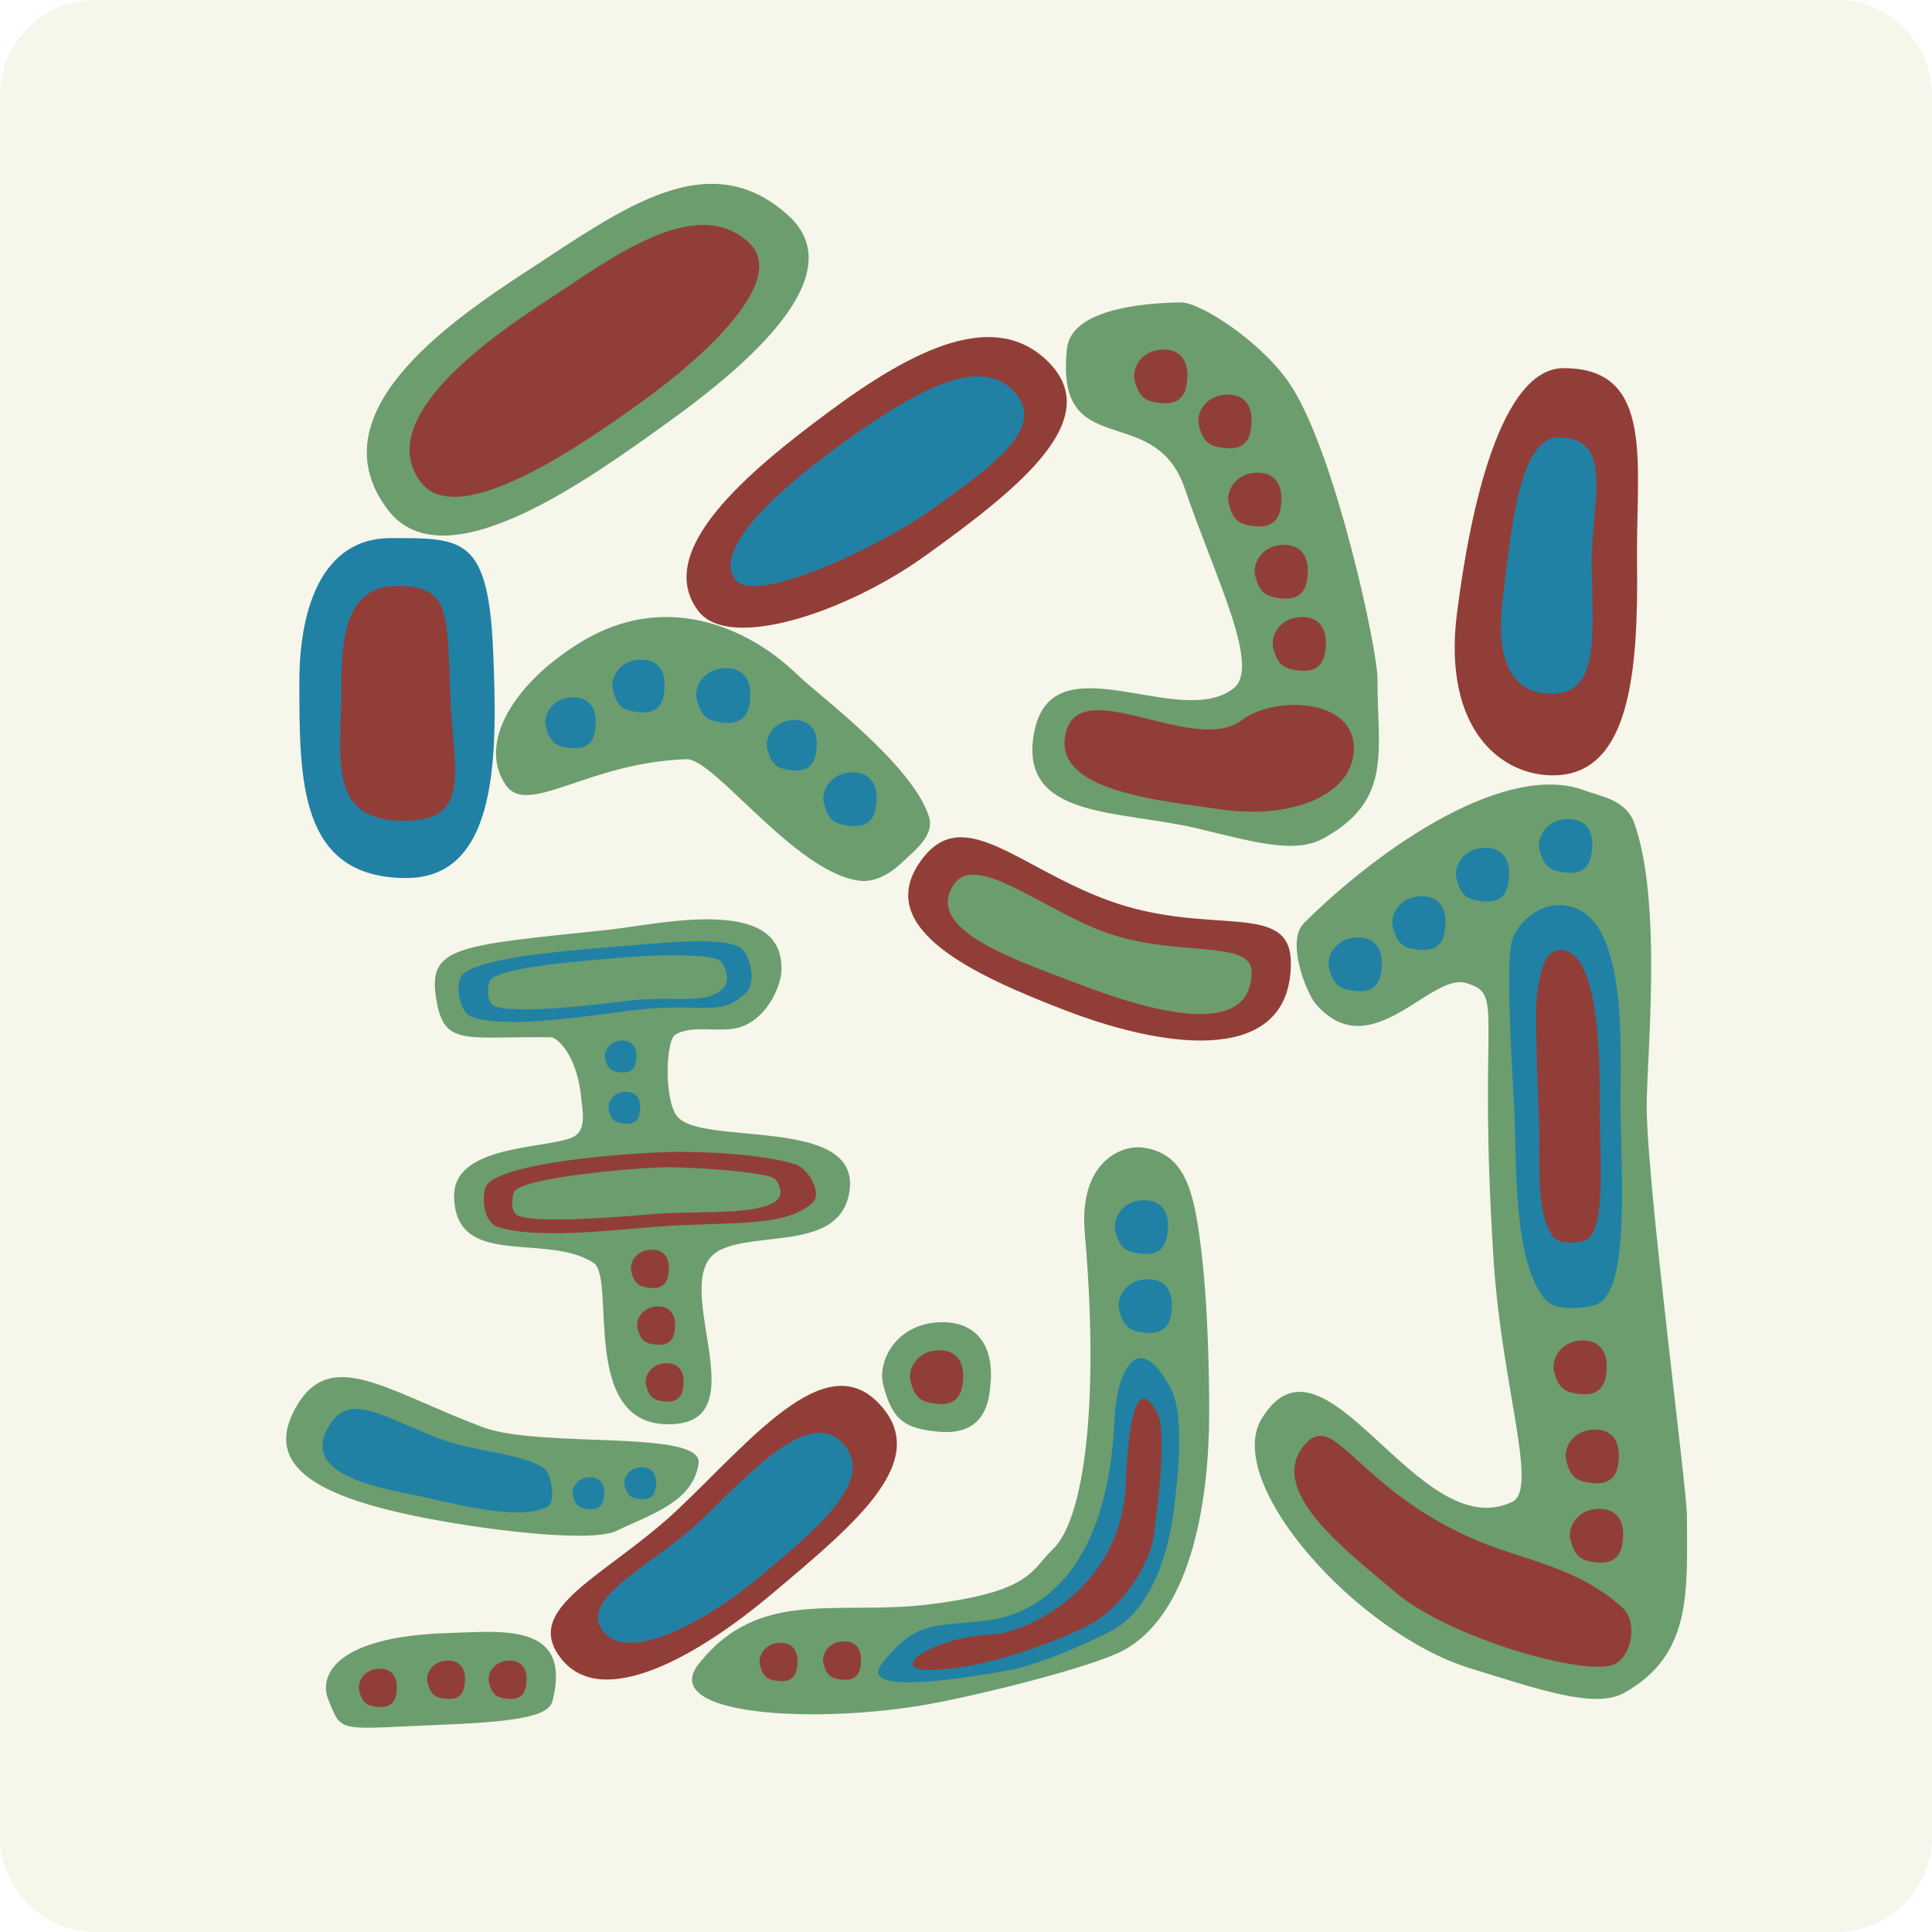
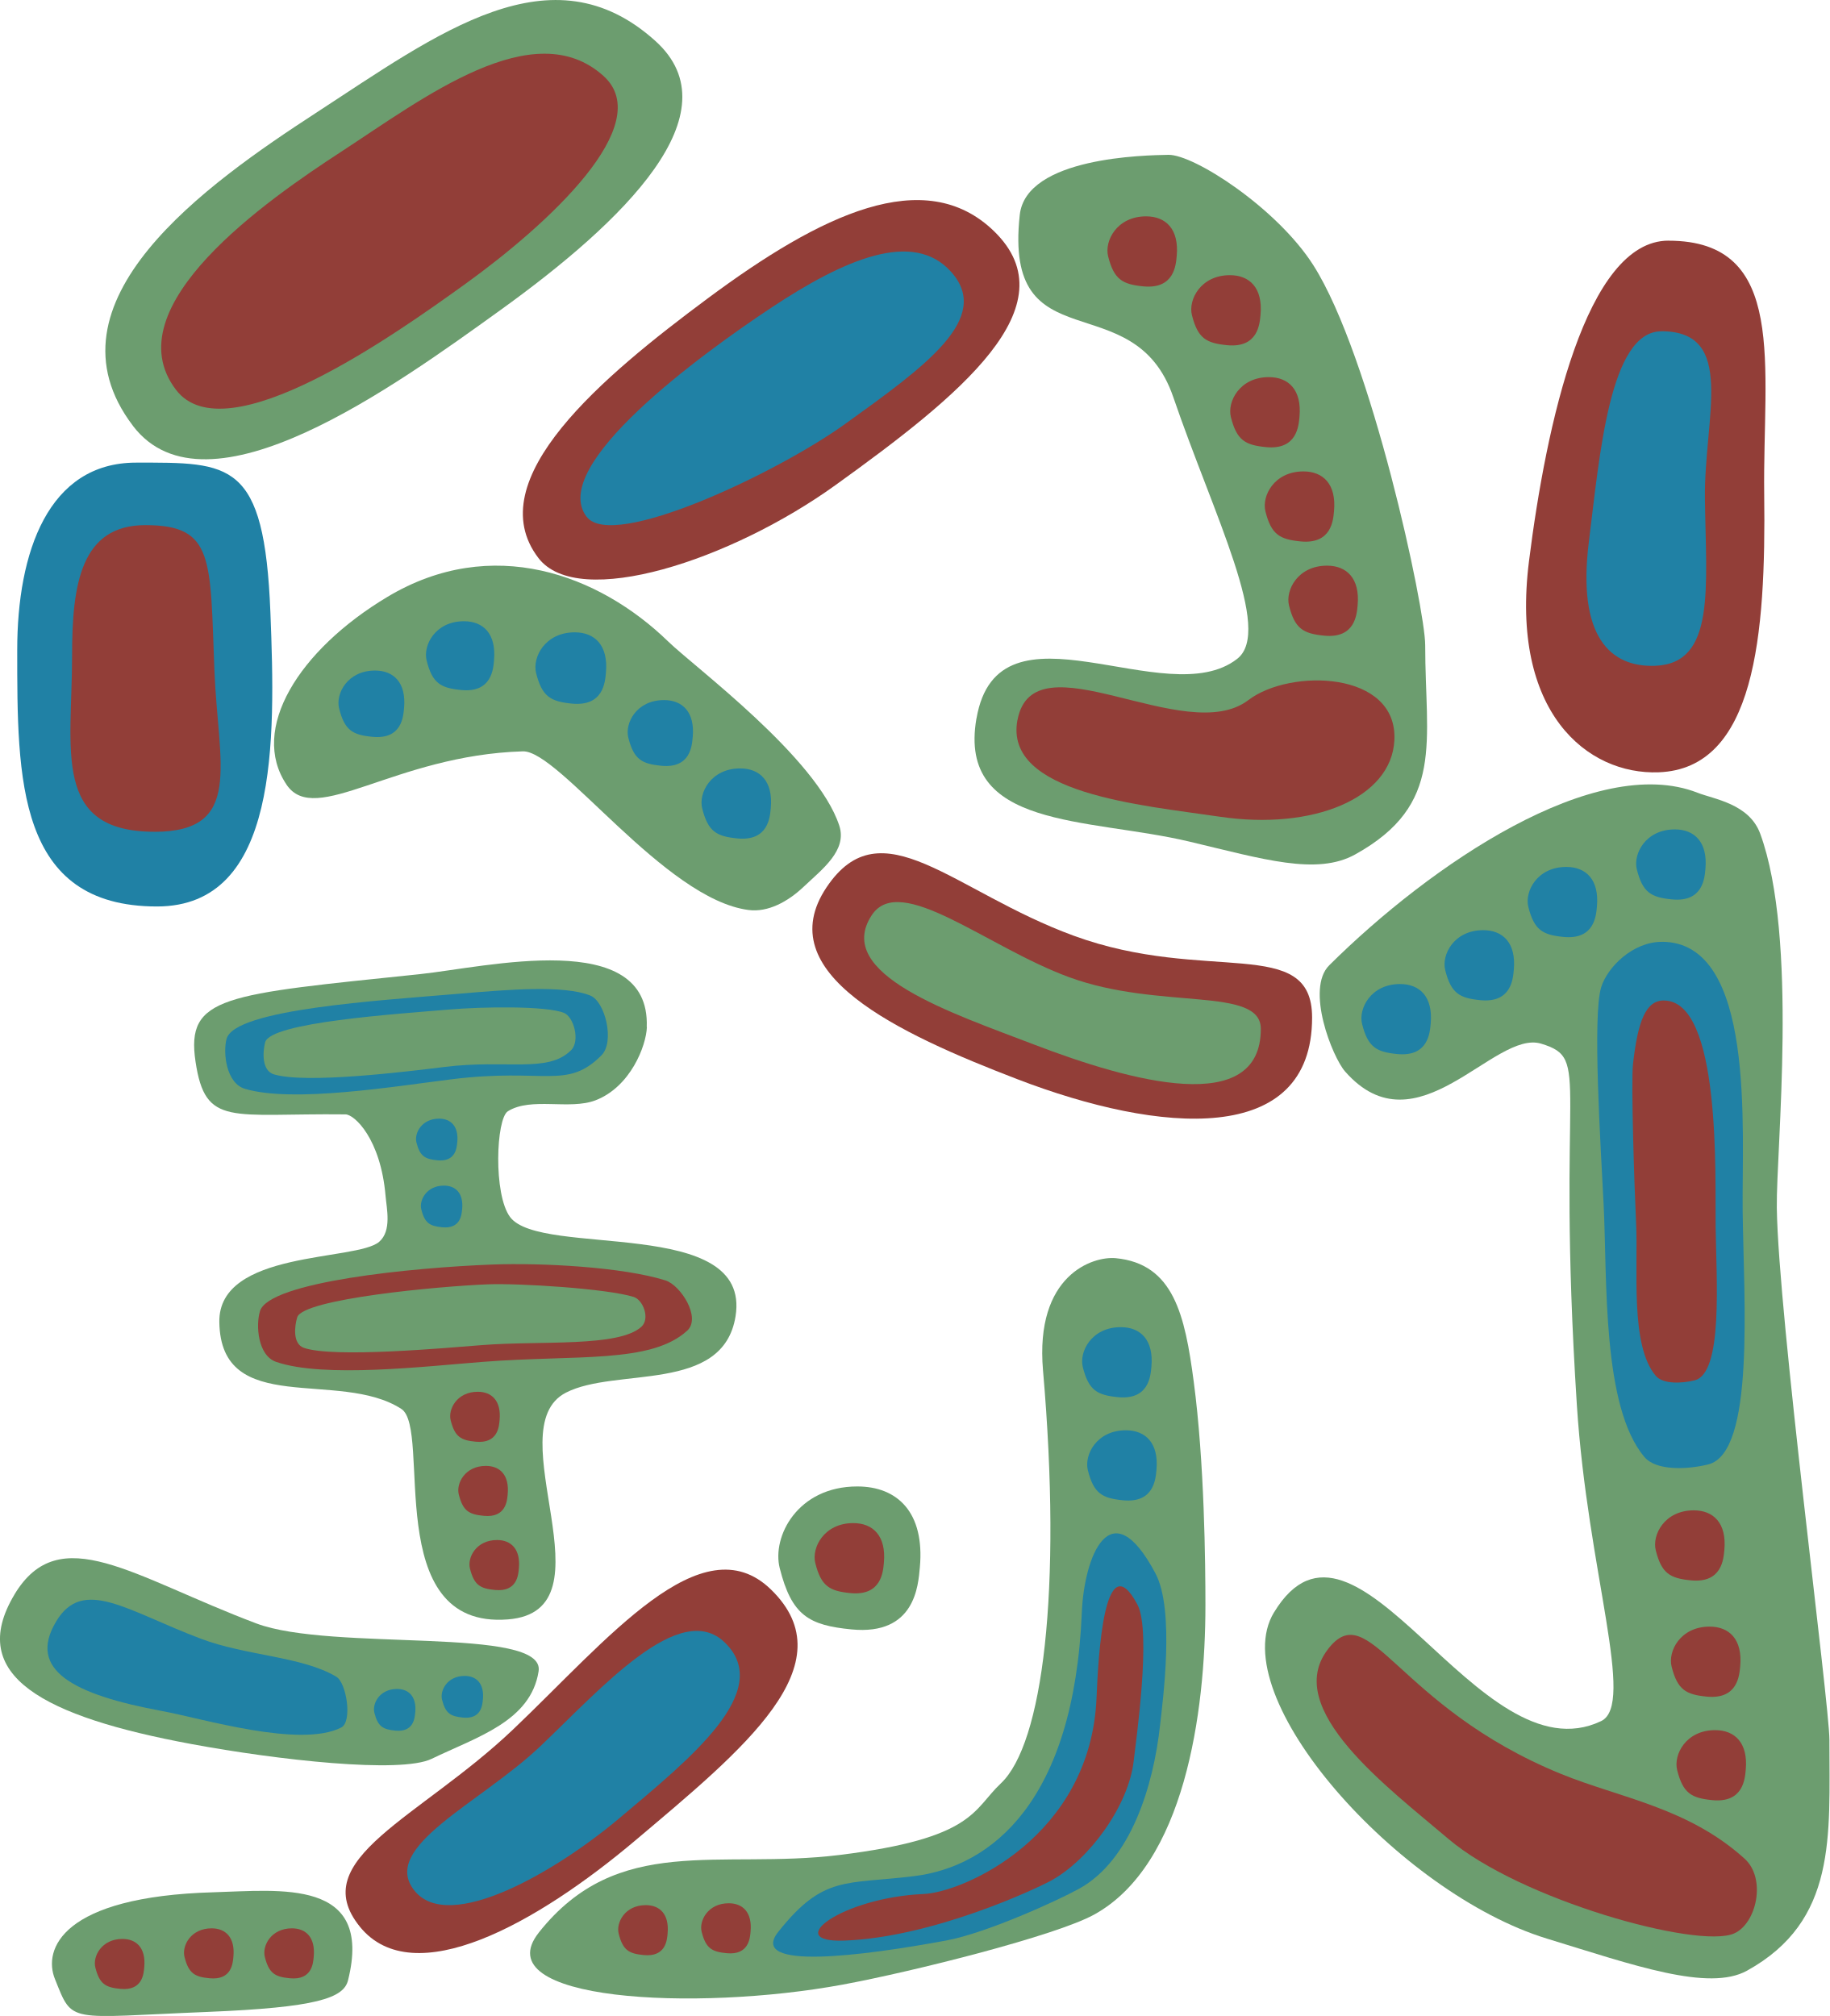
- <svg xmlns="http://www.w3.org/2000/svg" id="Layer_2" viewBox="0 0 514.23 514.23">
+ <svg xmlns="http://www.w3.org/2000/svg" id="Layer_2" data-name="Layer 2" viewBox="0 0 372.87 410.93">
  <defs>
    <style>
      .cls-1 {
        fill: #2081a5;
      }

      .cls-2 {
        fill: #923e38;
      }

      .cls-3 {
        fill: #6c9d6f;
      }
- 
-       .cls-4 {
-         fill: #f7f6eb;
-       }
    </style>
  </defs>
-   <g id="Layer_1-2" data-name="Layer_1">
-     <rect class="cls-4" width="514.23" height="514.23" rx="25.45" ry="25.45" />
-     <path class="cls-3" d="M103.26,135.73c15.06,19.77,53.56-8.24,74.85-23.56,25.22-18.15,47.89-40.21,31.64-54.88-21.18-19.12-44.15-1.65-69.26,14.7-21.97,14.31-56.47,38.48-37.22,63.74Z" />
-     <path class="cls-1" d="M108.16,233.7c24.85,0,24.16-33.71,23.12-59.91-1.23-31.05-8.1-30.57-27.38-30.56-17.87.01-24.23,18.21-24.22,38.23,0,26.22-.12,52.24,28.48,52.24Z" />
-     <path class="cls-2" d="M185.9,162.67c8.16,10.67,39.28.45,60.56-14.87,25.22-18.15,48.01-36.46,32.31-51.73-14.12-13.72-35.34-3.43-58.44,13.74-21.05,15.64-46.65,36.87-34.43,52.86Z" />
-     <path class="cls-3" d="M134.55,208.85c5.86,8.75,21.97-5.99,48.18-6.77,7.43-.22,28.88,30.15,46.01,32.34,3.95.51,8-1.69,11.22-4.74,3.79-3.59,8.91-7.39,7.26-12.45-4.55-13.89-29.55-32.36-34.85-37.52-14.12-13.72-35.95-21.85-57.2-9.14-18.21,10.89-28.14,27.06-20.62,38.27Z" />
-     <path class="cls-3" d="M275.18,195.39c4.44-25.79,38.69-.85,53.14-12.17,7.33-5.74-4.78-29.24-13.03-53.34-8.04-23.47-34.65-6.4-31.29-37.14,1.29-11.82,25.63-12.16,30.28-12.25,5.21-.11,22.12,10.84,29.54,22.48,11.82,18.55,22.82,70.07,22.81,77.46-.01,19.69,4.1,32.49-14.28,42.67-7.82,4.33-18.7.96-33.81-2.63-20.74-4.92-47.27-2.46-43.37-25.09Z" />
-     <path class="cls-2" d="M244.62,229.8c-11.72,17.51,14.44,29.72,38.92,39.12,29.01,11.14,60.04,13.81,60.04-12.58,0-16.97-21.56-6.78-48.59-16.68-24.62-9.02-39.17-26.58-50.37-9.86Z" />
-     <path class="cls-2" d="M416.22,97.98c-16.81,0-24.94,37.48-28.44,65.36-3.87,30.83,11.91,43.56,26.44,43.01,19.67-.74,21.86-27.89,21.5-56.66-.32-26.22,4.94-51.7-19.51-51.7Z" />
-     <path class="cls-3" d="M335.82,377.59c16.69-27.49,41.53,34.17,66.66,22.16,7.08-3.38-2.76-30.52-4.94-64.42-4.31-66.96,3.15-70.48-7.27-73.66-9.59-2.93-25.35,22.35-39.98,5.65-2.56-2.92-8.1-16.79-3.21-21.64,20.69-20.54,54.21-43.33,75.06-35.16,3.4,1.33,10.53,2.24,12.77,8.35,7.79,21.29,3.23,64.25,3.38,76.23.29,21.99,10.72,101.08,10.72,108.47-.01,19.69,1.59,36.88-16.79,47.05-7.82,4.33-23.08-1.11-40.8-6.54-30.19-9.24-66.01-49.35-55.6-66.5Z" />
-     <path class="cls-2" d="M149.51,441.66c10.95,13.49,36.14-.7,56.18-17.62,22.03-18.6,43.31-35.85,27.61-51.11-14.12-13.72-33.39,10.31-52.59,28.55-19,18.07-42.38,26.4-31.2,40.17Z" />
-     <path class="cls-3" d="M79.12,373.95c-9.95,16.58,6.03,24.9,36.08,30.48,17.51,3.25,42.62,6.07,48.94,3.01,9.24-4.47,20.21-7.63,21.8-17.85,1.45-9.28-42.13-3.94-57.53-9.75-25.24-9.52-40.11-21.2-49.3-5.89Z" />
-     <path class="cls-3" d="M147.1,452.59c5.22-20.89-13.88-18.33-27.39-17.95-31.06.86-34.77,11.68-32.35,17.67,3.73,9.26,2.27,7.88,31.03,6.72,22.4-.9,27.81-2.83,28.71-6.44Z" />
-     <path class="cls-3" d="M263.64,368.41c1.02-11.22-4.58-16.49-12.75-16.49-12.18,0-17.43,10.23-15.81,16.65,2.44,9.68,5.96,11.64,14.63,12.49,12.98,1.27,13.59-8.96,13.93-12.66Z" />
-     <path class="cls-3" d="M185.98,442.85c16.14-20.36,36.7-12.79,61.26-15.81,27.58-3.4,27.18-9.21,32.91-14.6,8.52-8.01,12.5-39.15,8.59-84.16-1.69-19.5,10.18-23.33,14.82-22.89,11.82,1.14,14.1,11.63,15.89,25.12,2.2,16.52,2.39,37.12,2.39,45.63,0,21.99-4.26,52.85-22.64,63.03-7.82,4.33-37.02,11.65-51.28,14.29-30.06,5.56-73.01,3.36-61.94-10.6Z" />
-     <path class="cls-3" d="M207.98,258.26c.75-20.36-32.86-12.16-46.29-10.76-39.85,4.16-47.67,4.42-45.67,17.83s7.19,10.48,30.57,10.75c1.81.02,7.17,4.97,8.16,16.63.22,2.58,1.29,7.09-1.3,9.34-4.62,4-32.81,1.64-32.58,16.37.3,19.55,24.43,9.5,37.1,17.7,6.28,4.07-4.33,44.97,21.73,42.9,22.01-1.75-2.46-38.84,11.79-46.21,10.16-5.26,32.07.22,34.59-15.59,3.28-20.57-39.65-11.86-45.94-20.2-3.45-4.58-2.88-20.07-.46-21.58,4.73-2.96,12.57-.2,17.86-2.23,7.12-2.74,10.33-11.09,10.47-14.94Z" />
-     <path class="cls-2" d="M112.04,128.39c10.11,13.27,44.57-11.23,58.86-21.51,16.93-12.19,39.19-32.6,28.27-42.46-14.22-12.84-36.68,4.5-53.53,15.48-14.75,9.61-46.52,31.53-33.6,48.49Z" />
-     <path class="cls-2" d="M107.64,218.48c18.2,0,12.99-13.67,12.23-32.86-.9-22.74.04-29.66-14.08-29.65-13.09,0-14.94,11.96-14.93,26.62,0,19.2-4.17,35.88,16.78,35.88Z" />
-     <path class="cls-1" d="M195.75,154.28c5.3,6.94,38.84-8.98,52.67-18.94,16.4-11.8,30.04-21.56,21.59-31-7.69-8.6-21.61-2.67-36.74,7.37-14.21,9.43-45.48,32.19-37.53,42.58Z" />
-     <path class="cls-1" d="M158.52,193.26c.47-5.2-2.12-7.65-5.91-7.65-5.65,0-8.08,4.74-7.33,7.72,1.13,4.49,2.76,5.4,6.78,5.79,6.02.59,6.3-4.15,6.46-5.87Z" />
-     <path class="cls-1" d="M176.85,183.49c.49-5.4-2.2-7.93-6.13-7.93-5.85,0-8.38,4.92-7.6,8.01,1.17,4.66,2.87,5.6,7.04,6.01,6.24.61,6.54-4.31,6.7-6.09Z" />
-     <path class="cls-1" d="M199.66,186.04c.51-5.59-2.28-8.22-6.35-8.22-6.07,0-8.68,5.1-7.88,8.3,1.21,4.83,2.97,5.8,7.29,6.23,6.47.63,6.77-4.46,6.94-6.31Z" />
-     <path class="cls-1" d="M217.35,199.21c.47-5.16-2.1-7.58-5.86-7.58-5.6,0-8.01,4.7-7.27,7.65,1.12,4.45,2.74,5.35,6.72,5.74,5.97.58,6.25-4.12,6.4-5.82Z" />
-     <path class="cls-1" d="M233.26,213.63c.5-5.49-2.24-8.07-6.24-8.07-5.96,0-8.53,5.01-7.74,8.15,1.19,4.74,2.92,5.7,7.16,6.12,6.35.62,6.65-4.39,6.82-6.2Z" />
-     <path class="cls-3" d="M253.84,235.47c-7.93,12.02,16.28,19.93,33.01,26.35,19.83,7.61,46.28,14.87,46.28-3.16,0-8.76-20.59-3.77-39.05-10.54-16.82-6.16-34.43-21.45-40.24-12.65Z" />
-     <path class="cls-2" d="M283.53,195.68c-2.84,15.04,25.3,17.36,41.28,19.73,18.93,2.8,34.96-3.75,35.54-15.61.69-14.13-21.23-14.68-29.77-8.16-12.84,9.79-43.78-13.26-47.04,4.05Z" />
-     <path class="cls-2" d="M352.86,172.3c.5-5.49-2.24-8.07-6.24-8.07-5.96,0-8.53,5.01-7.74,8.15,1.19,4.74,2.92,5.7,7.16,6.12,6.35.62,6.65-4.39,6.82-6.2Z" />
-     <path class="cls-2" d="M348.05,153.09c.5-5.49-2.24-8.07-6.24-8.07-5.96,0-8.53,5.01-7.74,8.15,1.19,4.74,2.92,5.7,7.16,6.12,6.35.62,6.65-4.39,6.82-6.2Z" />
-     <path class="cls-2" d="M341.01,133.87c.5-5.49-2.24-8.07-6.24-8.07-5.96,0-8.53,5.01-7.74,8.15,1.19,4.74,2.92,5.7,7.16,6.12,6.35.62,6.65-4.39,6.82-6.2Z" />
-     <path class="cls-2" d="M333.07,113.09c.5-5.49-2.24-8.07-6.24-8.07-5.96,0-8.53,5.01-7.74,8.15,1.19,4.74,2.92,5.7,7.16,6.12,6.35.62,6.65-4.39,6.82-6.2Z" />
-     <path class="cls-2" d="M315.99,101.1c.5-5.49-2.24-8.07-6.24-8.07-5.96,0-8.53,5.01-7.74,8.15,1.19,4.74,2.92,5.7,7.16,6.12,6.35.62,6.65-4.39,6.82-6.2Z" />
-     <path class="cls-1" d="M414.77,116.46c-10.58,0-12.58,25.33-14.78,42.87-2.43,19.4,4.38,25.66,13.52,25.31,12.38-.47,10.35-15.98,10.13-34.09-.2-16.5,6.51-34.1-8.88-34.1Z" />
-     <path class="cls-1" d="M414.85,240.91c-5.96,0-11.08,5.19-12.34,9.21-1.84,5.84-.1,32.51.49,44.42.75,15.26-.36,41.15,8.32,51.39,2.43,2.86,8.81,2.54,12.99,1.5,9.58-2.39,7.24-33.51,7.02-51.62-.2-16.5,2.75-54.91-16.47-54.91Z" />
-     <path class="cls-1" d="M423.74,226.06c.5-5.49-2.24-8.07-6.24-8.07-5.96,0-8.53,5.01-7.74,8.15,1.19,4.74,2.92,5.7,7.16,6.12,6.35.62,6.65-4.39,6.82-6.2Z" />
-     <path class="cls-1" d="M401.63,233.71c.5-5.49-2.24-8.07-6.24-8.07-5.96,0-8.53,5.01-7.74,8.15,1.19,4.74,2.92,5.7,7.16,6.12,6.35.62,6.65-4.39,6.82-6.2Z" />
-     <path class="cls-1" d="M384.69,246.6c.5-5.49-2.24-8.07-6.24-8.07-5.96,0-8.53,5.01-7.74,8.15,1.19,4.74,2.92,5.7,7.16,6.12,6.35.62,6.65-4.39,6.82-6.2Z" />
-     <path class="cls-1" d="M367.75,257.58c.5-5.49-2.24-8.07-6.24-8.07-5.96,0-8.53,5.01-7.74,8.15,1.19,4.74,2.92,5.7,7.16,6.12,6.35.62,6.65-4.39,6.82-6.2Z" />
-     <path class="cls-2" d="M415.27,252.86c-3.63,0-5.29,4.07-6.29,12.96-.42,3.71.28,25.13.63,32.4.46,9.3-1.28,24.92,4.01,31.15,1.48,1.75,5.37,1.55,7.92.92,5.84-1.45,4.42-20.43,4.28-31.47-.12-10.06,1.16-45.95-10.55-45.95Z" />
-     <path class="cls-2" d="M427.6,364.86c.5-5.49-2.24-8.07-6.24-8.07-5.96,0-8.53,5.01-7.74,8.15,1.19,4.74,2.92,5.7,7.16,6.12,6.35.62,6.65-4.39,6.82-6.2Z" />
-     <path class="cls-2" d="M430.83,388.56c.5-5.49-2.24-8.07-6.24-8.07-5.96,0-8.53,5.01-7.74,8.15,1.19,4.74,2.92,5.7,7.16,6.12,6.35.62,6.65-4.39,6.82-6.2Z" />
-     <path class="cls-2" d="M431.96,409.66c.5-5.49-2.24-8.07-6.24-8.07-5.96,0-8.53,5.01-7.74,8.15,1.19,4.74,2.92,5.7,7.16,6.12,6.35.62,6.65-4.39,6.82-6.2Z" />
-     <path class="cls-2" d="M346.78,385.14c-9.31,12.15,12.26,28.13,24.55,38.6,14.57,12.41,50.83,22.52,58.24,19.3,4.59-1.99,6.64-11.18,2.16-15.24-11.58-10.47-25.37-12.37-37.41-17.28-33.69-13.76-39.03-36.5-47.55-25.38Z" />
-     <path class="cls-1" d="M160.67,434.35c7.09,8.74,28.85-3.93,41.83-14.89,14.27-12.04,31.56-25.85,21.39-35.73-9.14-8.89-25.14,9.3-37.57,21.12-12.31,11.7-32.89,20.58-25.65,29.5Z" />
-     <path class="cls-2" d="M256.31,367.46c.5-5.49-2.24-8.07-6.24-8.07-5.96,0-8.53,5.01-7.74,8.15,1.19,4.74,2.92,5.7,7.16,6.12,6.35.62,6.65-4.39,6.82-6.2Z" />
-     <path class="cls-2" d="M140.11,447.75c.36-3.92-1.6-5.76-4.45-5.76-4.25,0-6.09,3.57-5.52,5.82.85,3.38,2.08,4.07,5.11,4.36,4.53.44,4.75-3.13,4.86-4.42Z" />
-     <path class="cls-2" d="M123.74,447.75c.36-3.92-1.6-5.76-4.45-5.76-4.25,0-6.09,3.57-5.52,5.82.85,3.38,2.08,4.07,5.11,4.36,4.53.44,4.75-3.13,4.86-4.42Z" />
-     <path class="cls-2" d="M105.57,449.91c.36-3.92-1.6-5.76-4.45-5.76-4.25,0-6.09,3.57-5.52,5.82.85,3.38,2.08,4.07,5.11,4.36,4.53.44,4.75-3.13,4.86-4.42Z" />
-     <path class="cls-1" d="M234.8,442.69c9.2-11.6,13.69-9.61,27.68-11.34,15.71-1.94,32.59-15.19,34.17-53.79.46-11.15,5.78-25.34,15.02-7.89,3.97,7.5,1.46,26.02.93,30.88-1.36,12.46-5.99,27.55-16.47,33.35-4.46,2.47-18.98,9.07-27.11,10.57-17.13,3.17-40.54,6.18-34.23-1.78Z" />
-     <path class="cls-2" d="M264.43,434.99c8.07-.35,34.06-11.68,35.22-40.04.34-8.19,1.55-31.75,8.34-18.93,2.92,5.51-.37,28.21-.76,31.78-1,9.15-9.05,20.14-16.74,24.4-3.27,1.81-24.32,11.64-42.27,12.29-12.79.47-.51-8.77,16.22-9.5Z" />
-     <path class="cls-2" d="M229.14,442.64c.36-3.92-1.6-5.76-4.45-5.76-4.25,0-6.09,3.57-5.52,5.82.85,3.38,2.08,4.07,5.11,4.36,4.53.44,4.75-3.13,4.86-4.42Z" />
-     <path class="cls-2" d="M212.23,443.02c.36-3.92-1.6-5.76-4.45-5.76-4.25,0-6.09,3.57-5.52,5.82.85,3.38,2.08,4.07,5.11,4.36,4.53.44,4.75-3.13,4.86-4.42Z" />
-     <path class="cls-1" d="M311.86,348.54c.5-5.49-2.24-8.07-6.24-8.07-5.96,0-8.53,5.01-7.74,8.15,1.19,4.74,2.92,5.7,7.16,6.12,6.35.62,6.65-4.39,6.82-6.2Z" />
-     <path class="cls-1" d="M310.83,327.52c.5-5.49-2.24-8.07-6.24-8.07-5.96,0-8.53,5.01-7.74,8.15,1.19,4.74,2.92,5.7,7.16,6.12,6.35.62,6.65-4.39,6.82-6.2Z" />
-     <path class="cls-1" d="M87.61,379.45c-5.96,9.93,3.61,14.92,21.61,18.25,8.22,1.52,28.1,7.61,36.49,3.36,2.32-1.17,1.09-9.09-.98-10.34-6.88-4.16-18.38-4.27-27.6-7.75-15.12-5.7-24.02-12.7-29.52-3.53Z" />
-     <path class="cls-1" d="M160.8,398.01c.3-3.27-1.33-4.81-3.72-4.81-3.55,0-5.08,2.98-4.61,4.85.71,2.82,1.74,3.39,4.26,3.64,3.78.37,3.96-2.61,4.06-3.69Z" />
-     <path class="cls-1" d="M174.59,395.35c.3-3.27-1.33-4.81-3.72-4.81-3.55,0-5.08,2.98-4.61,4.85.71,2.82,1.74,3.39,4.26,3.64,3.78.37,3.96-2.61,4.06-3.69Z" />
-     <path class="cls-2" d="M129.16,316.17c-.89,2.88-.46,9.05,3.27,10.35,9.69,3.37,30.58.9,42.19,0,19.07-1.48,34.19.41,41.6-6.35,2.9-2.65-1.33-9.27-4.43-10.25-8.68-2.73-25.12-3.62-35.4-3.23-16.12.62-45.37,3.5-47.23,9.48Z" />
-     <path class="cls-1" d="M122.34,260.69c-.76,2.92-.04,9.06,3.75,10.18,9.83,2.92,30.59-.51,42.15-1.95,18.98-2.36,23.42,2.23,30.5-4.87,2.78-2.78.75-10.98-2.26-12.19-5.41-2.18-16.66-1.23-26.92-.36-16.08,1.37-45.63,3.12-47.21,9.19Z" />
-     <path class="cls-1" d="M169.37,281.76c.3-3.27-1.33-4.81-3.72-4.81-3.55,0-5.08,2.98-4.61,4.85.71,2.82,1.74,3.39,4.26,3.64,3.78.37,3.96-2.61,4.06-3.69Z" />
-     <path class="cls-1" d="M170.36,295.41c.3-3.27-1.33-4.81-3.72-4.81-3.55,0-5.08,2.98-4.61,4.85.71,2.82,1.74,3.39,4.26,3.64,3.78.37,3.96-2.61,4.06-3.69Z" />
-     <path class="cls-2" d="M177.99,338.38c.36-3.92-1.6-5.76-4.45-5.76-4.25,0-6.09,3.57-5.52,5.82.85,3.38,2.08,4.07,5.11,4.36,4.53.44,4.75-3.13,4.86-4.42Z" />
-     <path class="cls-2" d="M179.64,353.49c.36-3.92-1.6-5.76-4.45-5.76-4.25,0-6.09,3.57-5.52,5.82.85,3.38,2.08,4.07,5.11,4.36,4.53.44,4.75-3.13,4.86-4.42Z" />
-     <path class="cls-2" d="M181.92,368.6c.36-3.92-1.6-5.76-4.45-5.76-4.25,0-6.09,3.57-5.52,5.82.85,3.38,2.08,4.07,5.11,4.36,4.53.44,4.75-3.13,4.86-4.42Z" />
-     <path class="cls-3" d="M130.21,261.38c-.51,1.96-.73,5.8,1.81,6.55,6.6,1.96,26.99-.56,34.75-1.52,12.74-1.59,21.04,1.34,25.8-3.42,1.86-1.87.56-6.78-1.46-7.6-3.63-1.46-16.56-1.27-23.45-.68-10.8.92-36.39,2.6-37.45,6.67Z" />
-     <path class="cls-3" d="M136.75,317.43c-.56,1.8-.97,5.43,1.36,6.24,6.05,2.11,29.13,0,36.38-.57,11.9-.93,27.77.49,32.4-3.73,1.81-1.65.36-5.47-1.57-6.08-5.42-1.7-23.3-2.82-29.72-2.57-10.07.39-37.68,2.97-38.85,6.71Z" />
+   <g id="Layer_1-2" data-name="Layer 1-2">
+     <path class="cls-3" d="M27.09,86.8c15.06,19.77,53.56-8.24,74.85-23.56,25.22-18.15,47.89-40.21,31.64-54.88-21.18-19.12-44.15-1.65-69.26,14.7-21.97,14.31-56.47,38.48-37.22,63.74h0Z" />
+     <path class="cls-1" d="M31.99,184.77c24.85,0,24.16-33.71,23.12-59.91-1.23-31.05-8.1-30.57-27.38-30.56-17.87,0-24.23,18.21-24.22,38.23,0,26.22-.12,52.24,28.48,52.24Z" />
+     <path class="cls-2" d="M109.73,113.74c8.16,10.67,39.28.45,60.56-14.87,25.22-18.15,48.01-36.46,32.31-51.73-14.12-13.72-35.34-3.43-58.44,13.74-21.05,15.64-46.65,36.87-34.43,52.86h0Z" />
+     <path class="cls-3" d="M58.38,159.92c5.86,8.75,21.97-5.99,48.18-6.77,7.43-.22,28.88,30.15,46.01,32.34,3.95.51,8-1.69,11.22-4.74,3.79-3.59,8.91-7.39,7.26-12.45-4.55-13.89-29.55-32.36-34.85-37.52-14.12-13.72-35.95-21.85-57.2-9.14-18.21,10.89-28.14,27.06-20.62,38.27h0Z" />
+     <path class="cls-3" d="M199.01,146.46c4.44-25.79,38.69-.85,53.14-12.17,7.33-5.74-4.78-29.24-13.03-53.34-8.04-23.47-34.65-6.4-31.29-37.14,1.29-11.82,25.63-12.16,30.28-12.25,5.21-.11,22.12,10.84,29.54,22.48,11.82,18.55,22.82,70.07,22.81,77.46-.01,19.69,4.1,32.49-14.28,42.67-7.82,4.33-18.7.96-33.81-2.63-20.74-4.92-47.27-2.46-43.37-25.09h0Z" />
+     <path class="cls-2" d="M168.45,180.87c-11.72,17.51,14.44,29.72,38.92,39.12,29.01,11.14,60.04,13.81,60.04-12.58,0-16.97-21.56-6.78-48.59-16.68-24.62-9.02-39.17-26.58-50.37-9.86h0Z" />
+     <path class="cls-2" d="M340.05,49.05c-16.81,0-24.94,37.48-28.44,65.36-3.87,30.83,11.91,43.56,26.44,43.01,19.67-.74,21.86-27.89,21.5-56.66-.32-26.22,4.94-51.7-19.51-51.7h.01Z" />
+     <path class="cls-3" d="M259.65,328.66c16.69-27.49,41.53,34.17,66.66,22.16,7.08-3.38-2.76-30.52-4.94-64.42-4.31-66.96,3.15-70.48-7.27-73.66-9.59-2.93-25.35,22.35-39.98,5.65-2.56-2.92-8.1-16.79-3.21-21.64,20.69-20.54,54.21-43.33,75.06-35.16,3.4,1.33,10.53,2.24,12.77,8.35,7.79,21.29,3.23,64.25,3.38,76.23.29,21.99,10.72,101.08,10.72,108.47-.01,19.69,1.59,36.88-16.79,47.05-7.82,4.33-23.08-1.11-40.8-6.54-30.19-9.24-66.01-49.35-55.6-66.5h0Z" />
+     <path class="cls-2" d="M73.34,392.73c10.95,13.49,36.14-.7,56.18-17.62,22.03-18.6,43.31-35.85,27.61-51.11-14.12-13.72-33.39,10.31-52.59,28.55-19,18.07-42.38,26.4-31.2,40.17h0Z" />
+     <path class="cls-3" d="M2.95,325.02c-9.95,16.58,6.03,24.9,36.08,30.48,17.51,3.25,42.62,6.07,48.94,3.01,9.24-4.47,20.21-7.63,21.8-17.85,1.45-9.28-42.13-3.94-57.53-9.75-25.24-9.52-40.11-21.2-49.3-5.89h.01Z" />
+     <path class="cls-3" d="M70.93,403.66c5.22-20.89-13.88-18.33-27.39-17.95-31.06.86-34.77,11.68-32.35,17.67,3.73,9.26,2.27,7.88,31.03,6.72,22.4-.9,27.81-2.83,28.71-6.44Z" />
+     <path class="cls-3" d="M187.47,319.48c1.02-11.22-4.58-16.49-12.75-16.49-12.18,0-17.43,10.23-15.81,16.65,2.44,9.68,5.96,11.64,14.63,12.49,12.98,1.27,13.59-8.96,13.93-12.66h0Z" />
+     <path class="cls-3" d="M109.81,393.92c16.14-20.36,36.7-12.79,61.26-15.81,27.58-3.4,27.18-9.21,32.91-14.6,8.52-8.01,12.5-39.15,8.59-84.16-1.69-19.5,10.18-23.33,14.82-22.89,11.82,1.14,14.1,11.63,15.89,25.12,2.2,16.52,2.39,37.12,2.39,45.63,0,21.99-4.26,52.85-22.64,63.03-7.82,4.33-37.02,11.65-51.28,14.29-30.06,5.56-73.01,3.36-61.94-10.6h0Z" />
+     <path class="cls-3" d="M131.81,209.33c.75-20.36-32.86-12.16-46.29-10.76-39.85,4.16-47.67,4.42-45.67,17.83s7.19,10.48,30.57,10.75c1.81.02,7.17,4.97,8.16,16.63.22,2.58,1.29,7.09-1.3,9.34-4.62,4-32.81,1.64-32.58,16.37.3,19.55,24.43,9.5,37.1,17.7,6.28,4.07-4.33,44.97,21.73,42.9,22.01-1.75-2.46-38.84,11.79-46.21,10.16-5.26,32.07.22,34.59-15.59,3.28-20.57-39.65-11.86-45.94-20.2-3.45-4.58-2.88-20.07-.46-21.58,4.73-2.96,12.57-.2,17.86-2.23,7.12-2.74,10.33-11.09,10.47-14.94h-.03Z" />
+     <path class="cls-2" d="M35.87,79.46c10.11,13.27,44.57-11.23,58.86-21.51,16.93-12.19,39.19-32.6,28.27-42.46-14.22-12.84-36.68,4.5-53.53,15.48-14.75,9.61-46.52,31.53-33.6,48.49Z" />
+     <path class="cls-2" d="M31.47,169.55c18.2,0,12.99-13.67,12.23-32.86-.9-22.74.04-29.66-14.08-29.65-13.09,0-14.94,11.96-14.93,26.62,0,19.2-4.17,35.88,16.78,35.88h0Z" />
+     <path class="cls-1" d="M119.58,105.35c5.3,6.94,38.84-8.98,52.67-18.94,16.4-11.8,30.04-21.56,21.59-31-7.69-8.6-21.61-2.67-36.74,7.37-14.21,9.43-45.48,32.19-37.53,42.58h0Z" />
+     <path class="cls-1" d="M82.35,144.33c.47-5.2-2.12-7.65-5.91-7.65-5.65,0-8.08,4.74-7.33,7.72,1.13,4.49,2.76,5.4,6.78,5.79,6.02.59,6.3-4.15,6.46-5.87h0Z" />
+     <path class="cls-1" d="M100.68,134.56c.49-5.4-2.2-7.93-6.13-7.93-5.85,0-8.38,4.92-7.6,8.01,1.17,4.66,2.87,5.6,7.04,6.01,6.24.61,6.54-4.31,6.7-6.09h0Z" />
+     <path class="cls-1" d="M123.49,137.11c.51-5.59-2.28-8.22-6.35-8.22-6.07,0-8.68,5.1-7.88,8.3,1.21,4.83,2.97,5.8,7.29,6.23,6.47.63,6.77-4.46,6.94-6.31h0Z" />
+     <path class="cls-1" d="M141.18,150.28c.47-5.16-2.1-7.58-5.86-7.58-5.6,0-8.01,4.7-7.27,7.65,1.12,4.45,2.74,5.35,6.72,5.74,5.97.58,6.25-4.12,6.4-5.82h.01Z" />
+     <path class="cls-1" d="M157.09,164.7c.5-5.49-2.24-8.07-6.24-8.07-5.96,0-8.53,5.01-7.74,8.15,1.19,4.74,2.92,5.7,7.16,6.12,6.35.62,6.65-4.39,6.82-6.2h0Z" />
+     <path class="cls-3" d="M177.67,186.54c-7.93,12.02,16.28,19.93,33.01,26.35,19.83,7.61,46.28,14.87,46.28-3.16,0-8.76-20.59-3.77-39.05-10.54-16.82-6.16-34.43-21.45-40.24-12.65h0Z" />
+     <path class="cls-2" d="M207.36,146.75c-2.84,15.04,25.3,17.36,41.28,19.73,18.93,2.8,34.96-3.75,35.54-15.61.69-14.13-21.23-14.68-29.77-8.16-12.84,9.79-43.78-13.26-47.04,4.05h-.01Z" />
+     <path class="cls-2" d="M276.69,123.37c.5-5.49-2.24-8.07-6.24-8.07-5.96,0-8.53,5.01-7.74,8.15,1.19,4.74,2.92,5.7,7.16,6.12,6.35.62,6.65-4.39,6.82-6.2h0Z" />
+     <path class="cls-2" d="M271.88,104.16c.5-5.49-2.24-8.07-6.24-8.07-5.96,0-8.53,5.01-7.74,8.15,1.19,4.74,2.92,5.7,7.16,6.12,6.35.62,6.65-4.39,6.82-6.2h0Z" />
+     <path class="cls-2" d="M264.84,84.94c.5-5.49-2.24-8.07-6.24-8.07-5.96,0-8.53,5.01-7.74,8.15,1.19,4.74,2.92,5.7,7.16,6.12,6.35.62,6.65-4.39,6.82-6.2h0Z" />
+     <path class="cls-2" d="M256.9,64.16c.5-5.49-2.24-8.07-6.24-8.07-5.96,0-8.53,5.01-7.74,8.15,1.19,4.74,2.92,5.7,7.16,6.12,6.35.62,6.65-4.39,6.82-6.2h0Z" />
+     <path class="cls-2" d="M239.82,52.17c.5-5.49-2.24-8.07-6.24-8.07-5.96,0-8.53,5.01-7.74,8.15,1.19,4.74,2.92,5.7,7.16,6.12,6.35.62,6.65-4.39,6.82-6.2h0Z" />
+     <path class="cls-1" d="M338.6,67.53c-10.58,0-12.58,25.33-14.78,42.87-2.43,19.4,4.38,25.66,13.52,25.31,12.38-.47,10.35-15.98,10.13-34.09-.2-16.5,6.51-34.1-8.88-34.1h.01Z" />
+     <path class="cls-1" d="M338.68,191.98c-5.96,0-11.08,5.19-12.34,9.21-1.84,5.84-.1,32.51.49,44.42.75,15.26-.36,41.15,8.32,51.39,2.43,2.86,8.81,2.54,12.99,1.5,9.58-2.39,7.24-33.51,7.02-51.62-.2-16.5,2.75-54.91-16.47-54.91h0Z" />
+     <path class="cls-1" d="M347.57,177.13c.5-5.49-2.24-8.07-6.24-8.07-5.96,0-8.53,5.01-7.74,8.15,1.19,4.74,2.92,5.7,7.16,6.12,6.35.62,6.65-4.39,6.82-6.2h0Z" />
+     <path class="cls-1" d="M325.46,184.78c.5-5.49-2.24-8.07-6.24-8.07-5.96,0-8.53,5.01-7.74,8.15,1.19,4.74,2.92,5.7,7.16,6.12,6.35.62,6.65-4.39,6.82-6.2h0Z" />
+     <path class="cls-1" d="M308.52,197.67c.5-5.49-2.24-8.07-6.24-8.07-5.96,0-8.53,5.01-7.74,8.15,1.19,4.74,2.92,5.7,7.16,6.12,6.35.62,6.65-4.39,6.82-6.2h0Z" />
+     <path class="cls-1" d="M291.58,208.65c.5-5.49-2.24-8.07-6.24-8.07-5.96,0-8.53,5.01-7.74,8.15,1.19,4.74,2.92,5.7,7.16,6.12,6.35.62,6.65-4.39,6.82-6.2h0Z" />
+     <path class="cls-2" d="M339.1,203.93c-3.63,0-5.29,4.07-6.29,12.96-.42,3.71.28,25.13.63,32.4.46,9.3-1.28,24.92,4.01,31.15,1.48,1.75,5.37,1.55,7.92.92,5.84-1.45,4.42-20.43,4.28-31.47-.12-10.06,1.16-45.95-10.55-45.95h0Z" />
+     <path class="cls-2" d="M351.43,315.93c.5-5.49-2.24-8.07-6.24-8.07-5.96,0-8.53,5.01-7.74,8.15,1.19,4.74,2.92,5.7,7.16,6.12,6.35.62,6.65-4.39,6.82-6.2h0Z" />
+     <path class="cls-2" d="M354.66,339.63c.5-5.49-2.24-8.07-6.24-8.07-5.96,0-8.53,5.01-7.74,8.15,1.19,4.74,2.92,5.7,7.16,6.12,6.35.62,6.65-4.39,6.82-6.2h0Z" />
+     <path class="cls-2" d="M355.79,360.73c.5-5.49-2.24-8.07-6.24-8.07-5.96,0-8.53,5.01-7.74,8.15,1.19,4.74,2.92,5.7,7.16,6.12,6.35.62,6.65-4.39,6.82-6.2h0Z" />
+     <path class="cls-2" d="M270.61,336.21c-9.31,12.15,12.26,28.13,24.55,38.6,14.57,12.41,50.83,22.52,58.24,19.3,4.59-1.99,6.64-11.18,2.16-15.24-11.58-10.47-25.37-12.37-37.41-17.28-33.69-13.76-39.03-36.5-47.55-25.38h.01Z" />
+     <path class="cls-1" d="M84.5,385.42c7.09,8.74,28.85-3.93,41.83-14.89,14.27-12.04,31.56-25.85,21.39-35.73-9.14-8.89-25.14,9.3-37.57,21.12-12.31,11.7-32.89,20.58-25.65,29.5h0Z" />
+     <path class="cls-2" d="M180.14,318.53c.5-5.49-2.24-8.07-6.24-8.07-5.96,0-8.53,5.01-7.74,8.15,1.19,4.74,2.92,5.7,7.16,6.12,6.35.62,6.65-4.39,6.82-6.2h0Z" />
+     <path class="cls-2" d="M63.94,398.82c.36-3.92-1.6-5.76-4.45-5.76-4.25,0-6.09,3.57-5.52,5.82.85,3.38,2.08,4.07,5.11,4.36,4.53.44,4.75-3.13,4.86-4.42h0Z" />
+     <path class="cls-2" d="M47.57,398.82c.36-3.92-1.6-5.76-4.45-5.76-4.25,0-6.09,3.57-5.52,5.82.85,3.38,2.08,4.07,5.11,4.36,4.53.44,4.75-3.13,4.86-4.42h0Z" />
+     <path class="cls-2" d="M29.4,400.98c.36-3.92-1.6-5.76-4.45-5.76-4.25,0-6.09,3.57-5.52,5.82.85,3.38,2.08,4.07,5.11,4.36,4.53.44,4.75-3.13,4.86-4.42h0Z" />
+     <path class="cls-1" d="M158.63,393.76c9.2-11.6,13.69-9.61,27.68-11.34,15.71-1.94,32.59-15.19,34.17-53.79.46-11.15,5.78-25.34,15.02-7.89,3.97,7.5,1.46,26.02.93,30.88-1.36,12.46-5.99,27.55-16.47,33.35-4.46,2.47-18.98,9.07-27.11,10.57-17.13,3.17-40.54,6.18-34.23-1.78h0Z" />
+     <path class="cls-2" d="M188.26,386.06c8.07-.35,34.06-11.68,35.22-40.04.34-8.19,1.55-31.75,8.34-18.93,2.92,5.51-.37,28.21-.76,31.78-1,9.15-9.05,20.14-16.74,24.4-3.27,1.81-24.32,11.64-42.27,12.29-12.79.47-.51-8.77,16.22-9.5h0Z" />
+     <path class="cls-2" d="M152.97,393.71c.36-3.92-1.6-5.76-4.45-5.76-4.25,0-6.09,3.57-5.52,5.82.85,3.38,2.08,4.07,5.11,4.36,4.53.44,4.75-3.13,4.86-4.42h0Z" />
+     <path class="cls-2" d="M136.06,394.09c.36-3.92-1.6-5.76-4.45-5.76-4.25,0-6.09,3.57-5.52,5.82.85,3.38,2.08,4.07,5.11,4.36,4.53.44,4.75-3.13,4.86-4.42h0Z" />
+     <path class="cls-1" d="M235.69,299.61c.5-5.49-2.24-8.07-6.24-8.07-5.96,0-8.53,5.01-7.74,8.15,1.19,4.74,2.92,5.7,7.16,6.12,6.35.62,6.65-4.39,6.82-6.2h0Z" />
+     <path class="cls-1" d="M234.66,278.59c.5-5.49-2.24-8.07-6.24-8.07-5.96,0-8.53,5.01-7.74,8.15,1.19,4.74,2.92,5.7,7.16,6.12,6.35.62,6.65-4.39,6.82-6.2h0Z" />
+     <path class="cls-1" d="M11.44,330.52c-5.96,9.93,3.61,14.92,21.61,18.25,8.22,1.52,28.1,7.61,36.49,3.36,2.32-1.17,1.09-9.09-.98-10.34-6.88-4.16-18.38-4.27-27.6-7.75-15.12-5.7-24.02-12.7-29.52-3.53h0Z" />
+     <path class="cls-1" d="M84.63,349.08c.3-3.27-1.33-4.81-3.72-4.81-3.55,0-5.08,2.98-4.61,4.85.71,2.82,1.74,3.39,4.26,3.64,3.78.37,3.96-2.61,4.06-3.69h.01Z" />
+     <path class="cls-1" d="M98.42,346.42c.3-3.27-1.33-4.81-3.72-4.81-3.55,0-5.08,2.98-4.61,4.85.71,2.82,1.74,3.39,4.26,3.64,3.78.37,3.96-2.61,4.06-3.69h.01Z" />
+     <path class="cls-2" d="M52.99,267.24c-.89,2.88-.46,9.05,3.27,10.35,9.69,3.37,30.58.9,42.19,0,19.07-1.48,34.19.41,41.6-6.35,2.9-2.65-1.33-9.27-4.43-10.25-8.68-2.73-25.12-3.62-35.4-3.23-16.12.62-45.37,3.5-47.23,9.48h0Z" />
+     <path class="cls-1" d="M46.17,211.76c-.76,2.92-.04,9.06,3.75,10.18,9.83,2.92,30.59-.51,42.15-1.95,18.98-2.36,23.42,2.23,30.5-4.87,2.78-2.78.75-10.98-2.26-12.19-5.41-2.18-16.66-1.23-26.92-.36-16.08,1.37-45.63,3.12-47.21,9.19h-.01Z" />
+     <path class="cls-1" d="M93.2,232.83c.3-3.27-1.33-4.81-3.72-4.81-3.55,0-5.08,2.98-4.61,4.85.71,2.82,1.74,3.39,4.26,3.64,3.78.37,3.96-2.61,4.06-3.69h.01Z" />
+     <path class="cls-1" d="M94.19,246.48c.3-3.27-1.33-4.81-3.72-4.81-3.55,0-5.08,2.98-4.61,4.85.71,2.82,1.74,3.39,4.26,3.64,3.78.37,3.96-2.61,4.06-3.69h.01Z" />
+     <path class="cls-2" d="M101.82,289.45c.36-3.92-1.6-5.76-4.45-5.76-4.25,0-6.09,3.57-5.52,5.82.85,3.38,2.08,4.07,5.11,4.36,4.53.44,4.75-3.13,4.86-4.42h0Z" />
+     <path class="cls-2" d="M103.47,304.56c.36-3.92-1.6-5.76-4.45-5.76-4.25,0-6.09,3.57-5.52,5.82.85,3.38,2.08,4.07,5.11,4.36,4.53.44,4.75-3.13,4.86-4.42h0Z" />
+     <path class="cls-2" d="M105.75,319.67c.36-3.92-1.6-5.76-4.45-5.76-4.25,0-6.09,3.57-5.52,5.82.85,3.38,2.08,4.07,5.11,4.36,4.53.44,4.75-3.13,4.86-4.42h0Z" />
+     <path class="cls-3" d="M54.04,212.45c-.51,1.96-.73,5.8,1.81,6.55,6.6,1.96,26.99-.56,34.75-1.52,12.74-1.59,21.04,1.34,25.8-3.42,1.86-1.87.56-6.78-1.46-7.6-3.63-1.46-16.56-1.27-23.45-.68-10.8.92-36.39,2.6-37.45,6.67Z" />
+     <path class="cls-3" d="M60.58,268.5c-.56,1.8-.97,5.43,1.36,6.24,6.05,2.11,29.13,0,36.38-.57,11.9-.93,27.77.49,32.4-3.73,1.81-1.65.36-5.47-1.57-6.08-5.42-1.7-23.3-2.82-29.72-2.57-10.07.39-37.68,2.97-38.85,6.71h0Z" />
  </g>
</svg>
